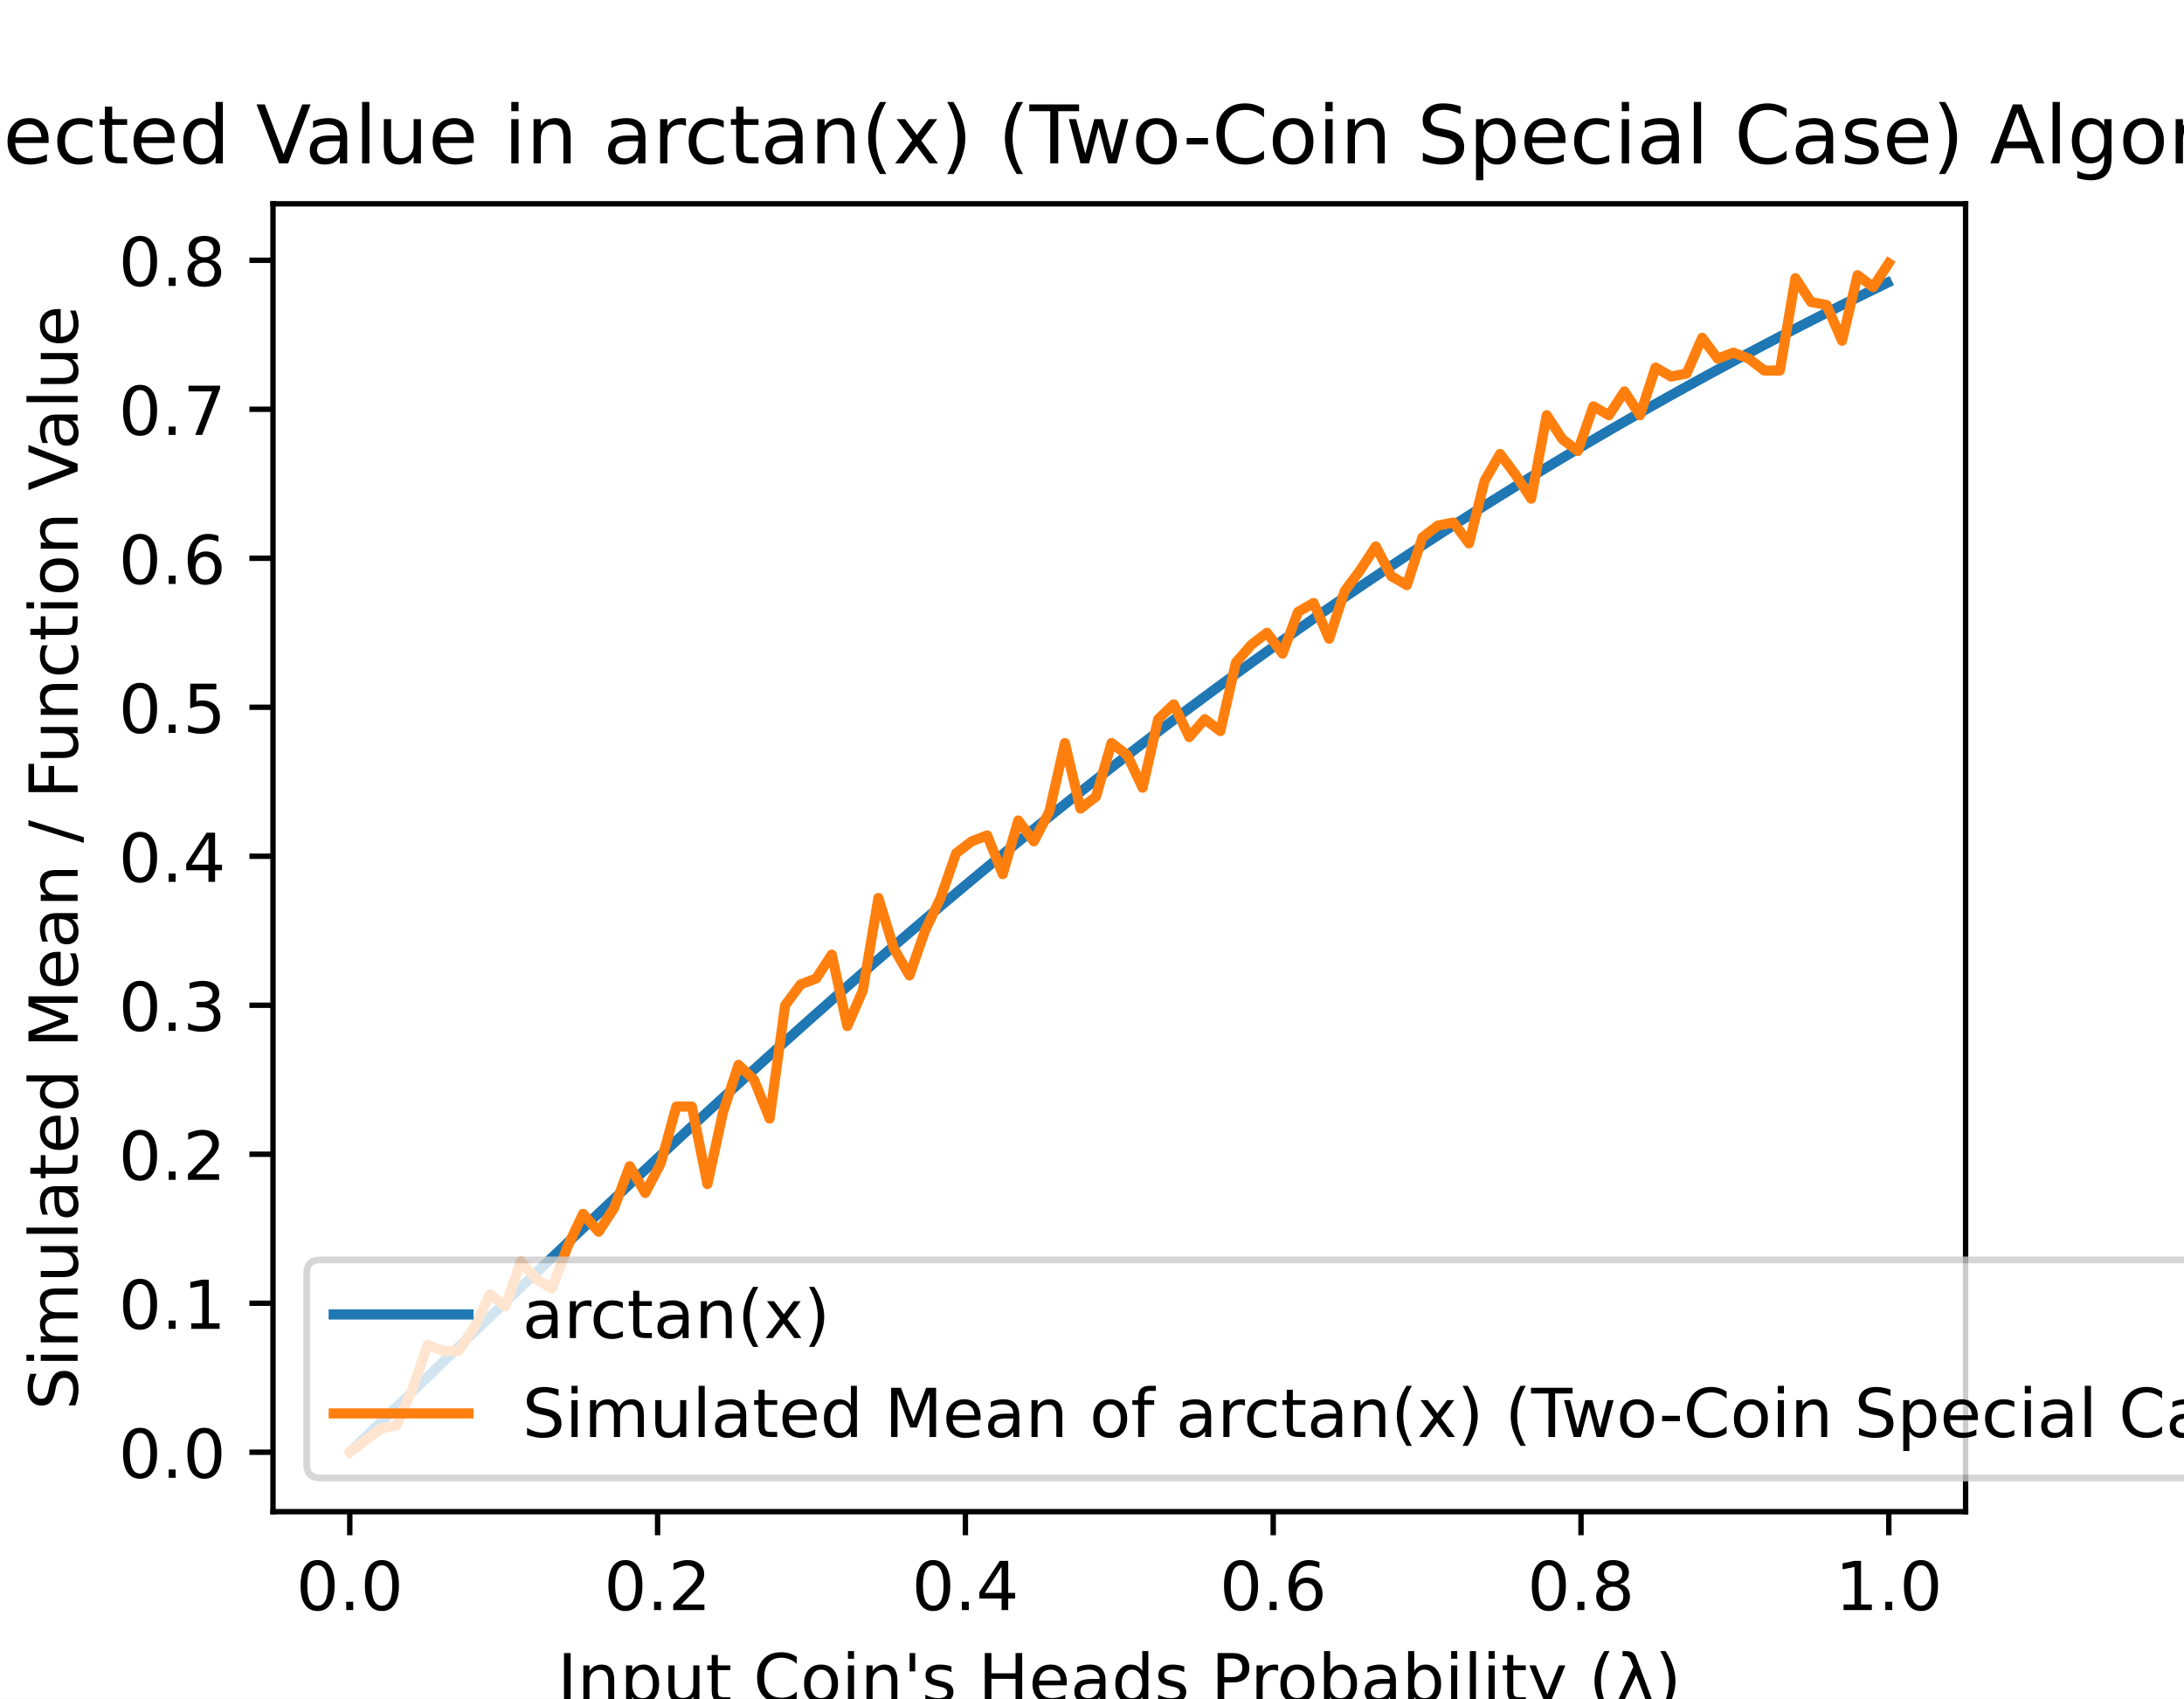
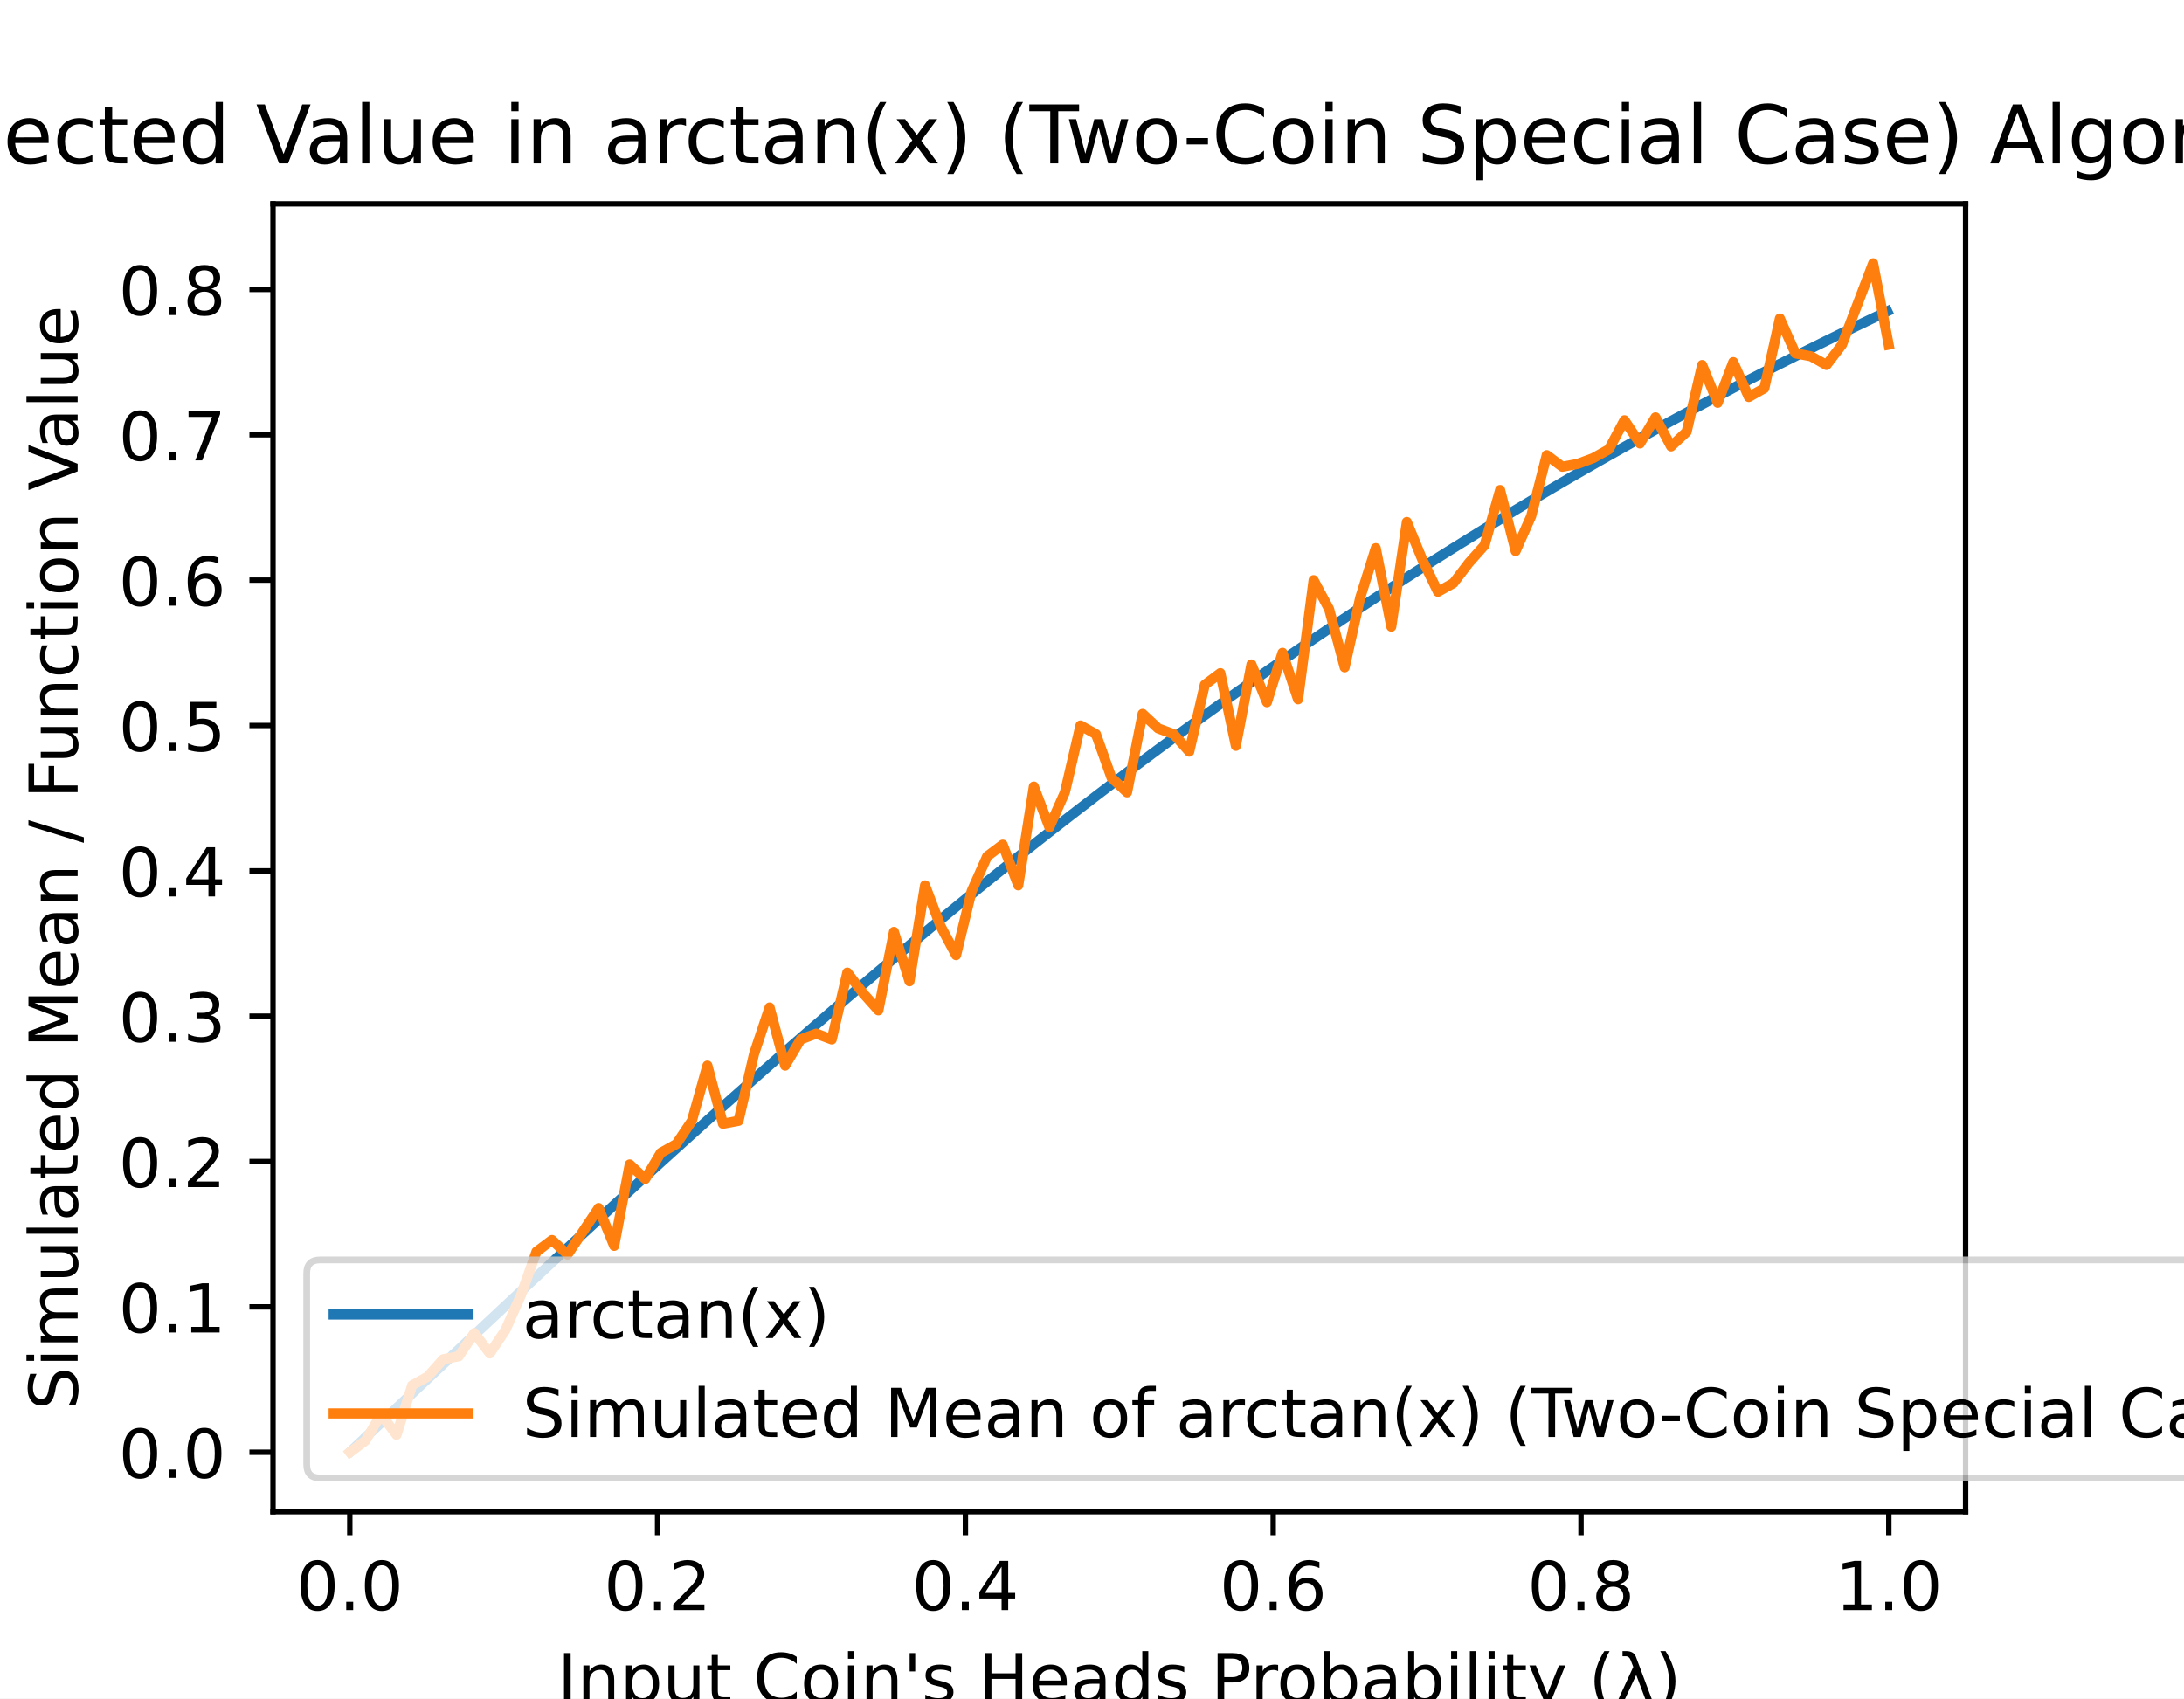
<svg xmlns="http://www.w3.org/2000/svg" xmlns:xlink="http://www.w3.org/1999/xlink" height="252pt" version="1.1" viewBox="0 0 324 252" width="324pt">
  <defs>
    <style type="text/css">
*{stroke-linecap:butt;stroke-linejoin:round;}
  </style>
  </defs>
  <g id="figure_1">
    <g id="patch_1">
      <path d="M 0 252  L 324 252  L 324 0  L 0 0  z " style="fill:#ffffff;" />
    </g>
    <g id="axes_1">
      <g id="patch_2">
        <path d="M 40.5 224.28  L 291.6 224.28  L 291.6 30.24  L 40.5 30.24  z " style="fill:#ffffff;" />
      </g>
      <g id="matplotlib.axis_1">
        <g id="xtick_1">
          <g id="line2d_1">
            <defs>
-               <path d="M 0 0  L 0 3.5  " id="mcb166a7c26" style="stroke:#000000;stroke-width:0.8;" />
+               <path d="M 0 0  L 0 3.5  " id="m4b9d72ef6f" style="stroke:#000000;stroke-width:0.8;" />
            </defs>
            <g>
-               <use style="stroke:#000000;stroke-width:0.8;" x="51.891" xlink:href="#mcb166a7c26" y="224.28" />
+               <use style="stroke:#000000;stroke-width:0.8;" x="51.891" xlink:href="#m4b9d72ef6f" y="224.28" />
            </g>
          </g>
          <g id="text_1">
            <text style="font-family:DejaVu Sans;font-size:10px;font-style:normal;font-weight:normal;text-anchor:middle;" transform="rotate(-0, 51.89081, 238.8784)" x="51.891" y="238.878">0.0</text>
          </g>
        </g>
        <g id="xtick_2">
          <g id="line2d_2">
            <g>
-               <use style="stroke:#000000;stroke-width:0.8;" x="97.554" xlink:href="#mcb166a7c26" y="224.28" />
+               <use style="stroke:#000000;stroke-width:0.8;" x="97.554" xlink:href="#m4b9d72ef6f" y="224.28" />
            </g>
          </g>
          <g id="text_2">
            <text style="font-family:DejaVu Sans;font-size:10px;font-style:normal;font-weight:normal;text-anchor:middle;" transform="rotate(-0, 97.55448, 238.8784)" x="97.554" y="238.878">0.2</text>
          </g>
        </g>
        <g id="xtick_3">
          <g id="line2d_3">
            <g>
-               <use style="stroke:#000000;stroke-width:0.8;" x="143.218" xlink:href="#mcb166a7c26" y="224.28" />
+               <use style="stroke:#000000;stroke-width:0.8;" x="143.218" xlink:href="#m4b9d72ef6f" y="224.28" />
            </g>
          </g>
          <g id="text_3">
            <text style="font-family:DejaVu Sans;font-size:10px;font-style:normal;font-weight:normal;text-anchor:middle;" transform="rotate(-0, 143.2182, 238.8784)" x="143.218" y="238.878">0.4</text>
          </g>
        </g>
        <g id="xtick_4">
          <g id="line2d_4">
            <g>
-               <use style="stroke:#000000;stroke-width:0.8;" x="188.882" xlink:href="#mcb166a7c26" y="224.28" />
+               <use style="stroke:#000000;stroke-width:0.8;" x="188.882" xlink:href="#m4b9d72ef6f" y="224.28" />
            </g>
          </g>
          <g id="text_4">
            <text style="font-family:DejaVu Sans;font-size:10px;font-style:normal;font-weight:normal;text-anchor:middle;" transform="rotate(-0, 188.8818, 238.8784)" x="188.882" y="238.878">0.6</text>
          </g>
        </g>
        <g id="xtick_5">
          <g id="line2d_5">
            <g>
-               <use style="stroke:#000000;stroke-width:0.8;" x="234.546" xlink:href="#mcb166a7c26" y="224.28" />
+               <use style="stroke:#000000;stroke-width:0.8;" x="234.546" xlink:href="#m4b9d72ef6f" y="224.28" />
            </g>
          </g>
          <g id="text_5">
            <text style="font-family:DejaVu Sans;font-size:10px;font-style:normal;font-weight:normal;text-anchor:middle;" transform="rotate(-0, 234.5455, 238.8784)" x="234.546" y="238.878">0.8</text>
          </g>
        </g>
        <g id="xtick_6">
          <g id="line2d_6">
            <g>
-               <use style="stroke:#000000;stroke-width:0.8;" x="280.209" xlink:href="#mcb166a7c26" y="224.28" />
+               <use style="stroke:#000000;stroke-width:0.8;" x="280.209" xlink:href="#m4b9d72ef6f" y="224.28" />
            </g>
          </g>
          <g id="text_6">
            <text style="font-family:DejaVu Sans;font-size:10px;font-style:normal;font-weight:normal;text-anchor:middle;" transform="rotate(-0, 280.2092, 238.8784)" x="280.209" y="238.878">1.0</text>
          </g>
        </g>
        <g id="text_7">
          <text style="font-family:DejaVu Sans;font-size:10px;font-style:normal;font-weight:normal;text-anchor:middle;" transform="rotate(-0, 166.05, 252.5566)" x="166.05" y="252.557">Input Coin's Heads Probability (λ)</text>
        </g>
      </g>
      <g id="matplotlib.axis_2">
        <g id="ytick_1">
          <g id="line2d_7">
            <defs>
-               <path d="M 0 0  L -3.5 0  " id="m11975ff064" style="stroke:#000000;stroke-width:0.8;" />
+               <path d="M 0 0  L -3.5 0  " id="ma9534a1660" style="stroke:#000000;stroke-width:0.8;" />
            </defs>
            <g>
-               <use style="stroke:#000000;stroke-width:0.8;" x="40.5" xlink:href="#m11975ff064" y="215.46" />
+               <use style="stroke:#000000;stroke-width:0.8;" x="40.5" xlink:href="#ma9534a1660" y="215.46" />
            </g>
          </g>
          <g id="text_8">
            <text style="font-family:DejaVu Sans;font-size:10px;font-style:normal;font-weight:normal;text-anchor:end;" transform="rotate(-0, 33.5, 219.2592)" x="33.5" y="219.259">0.0</text>
          </g>
        </g>
        <g id="ytick_2">
          <g id="line2d_8">
            <g>
-               <use style="stroke:#000000;stroke-width:0.8;" x="40.5" xlink:href="#m11975ff064" y="193.355" />
+               <use style="stroke:#000000;stroke-width:0.8;" x="40.5" xlink:href="#ma9534a1660" y="193.895" />
            </g>
          </g>
          <g id="text_9">
-             <text style="font-family:DejaVu Sans;font-size:10px;font-style:normal;font-weight:normal;text-anchor:end;" transform="rotate(-0, 33.5, 197.154)" x="33.5" y="197.154">0.1</text>
+             <text style="font-family:DejaVu Sans;font-size:10px;font-style:normal;font-weight:normal;text-anchor:end;" transform="rotate(-0, 33.5, 197.6944)" x="33.5" y="197.694">0.1</text>
          </g>
        </g>
        <g id="ytick_3">
          <g id="line2d_9">
            <g>
-               <use style="stroke:#000000;stroke-width:0.8;" x="40.5" xlink:href="#m11975ff064" y="171.249" />
+               <use style="stroke:#000000;stroke-width:0.8;" x="40.5" xlink:href="#ma9534a1660" y="172.33" />
            </g>
          </g>
          <g id="text_10">
-             <text style="font-family:DejaVu Sans;font-size:10px;font-style:normal;font-weight:normal;text-anchor:end;" transform="rotate(-0, 33.5, 175.0487)" x="33.5" y="175.049">0.2</text>
+             <text style="font-family:DejaVu Sans;font-size:10px;font-style:normal;font-weight:normal;text-anchor:end;" transform="rotate(-0, 33.5, 176.1296)" x="33.5" y="176.13">0.2</text>
          </g>
        </g>
        <g id="ytick_4">
          <g id="line2d_10">
            <g>
-               <use style="stroke:#000000;stroke-width:0.8;" x="40.5" xlink:href="#m11975ff064" y="149.144" />
+               <use style="stroke:#000000;stroke-width:0.8;" x="40.5" xlink:href="#ma9534a1660" y="150.766" />
            </g>
          </g>
          <g id="text_11">
-             <text style="font-family:DejaVu Sans;font-size:10px;font-style:normal;font-weight:normal;text-anchor:end;" transform="rotate(-0, 33.5, 152.9434)" x="33.5" y="152.943">0.3</text>
+             <text style="font-family:DejaVu Sans;font-size:10px;font-style:normal;font-weight:normal;text-anchor:end;" transform="rotate(-0, 33.5, 154.5648)" x="33.5" y="154.565">0.3</text>
          </g>
        </g>
        <g id="ytick_5">
          <g id="line2d_11">
            <g>
-               <use style="stroke:#000000;stroke-width:0.8;" x="40.5" xlink:href="#m11975ff064" y="127.039" />
+               <use style="stroke:#000000;stroke-width:0.8;" x="40.5" xlink:href="#ma9534a1660" y="129.201" />
            </g>
          </g>
          <g id="text_12">
-             <text style="font-family:DejaVu Sans;font-size:10px;font-style:normal;font-weight:normal;text-anchor:end;" transform="rotate(-0, 33.5, 130.8382)" x="33.5" y="130.838">0.4</text>
+             <text style="font-family:DejaVu Sans;font-size:10px;font-style:normal;font-weight:normal;text-anchor:end;" transform="rotate(-0, 33.5, 133)" x="33.5" y="133">0.4</text>
          </g>
        </g>
        <g id="ytick_6">
          <g id="line2d_12">
            <g>
-               <use style="stroke:#000000;stroke-width:0.8;" x="40.5" xlink:href="#m11975ff064" y="104.934" />
+               <use style="stroke:#000000;stroke-width:0.8;" x="40.5" xlink:href="#ma9534a1660" y="107.636" />
            </g>
          </g>
          <g id="text_13">
-             <text style="font-family:DejaVu Sans;font-size:10px;font-style:normal;font-weight:normal;text-anchor:end;" transform="rotate(-0, 33.5, 108.7329)" x="33.5" y="108.733">0.5</text>
+             <text style="font-family:DejaVu Sans;font-size:10px;font-style:normal;font-weight:normal;text-anchor:end;" transform="rotate(-0, 33.5, 111.4353)" x="33.5" y="111.435">0.5</text>
          </g>
        </g>
        <g id="ytick_7">
          <g id="line2d_13">
            <g>
-               <use style="stroke:#000000;stroke-width:0.8;" x="40.5" xlink:href="#m11975ff064" y="82.828" />
+               <use style="stroke:#000000;stroke-width:0.8;" x="40.5" xlink:href="#ma9534a1660" y="86.071" />
            </g>
          </g>
          <g id="text_14">
-             <text style="font-family:DejaVu Sans;font-size:10px;font-style:normal;font-weight:normal;text-anchor:end;" transform="rotate(-0, 33.5, 86.62764)" x="33.5" y="86.628">0.6</text>
+             <text style="font-family:DejaVu Sans;font-size:10px;font-style:normal;font-weight:normal;text-anchor:end;" transform="rotate(-0, 33.5, 89.87047)" x="33.5" y="89.87">0.6</text>
          </g>
        </g>
        <g id="ytick_8">
          <g id="line2d_14">
            <g>
-               <use style="stroke:#000000;stroke-width:0.8;" x="40.5" xlink:href="#m11975ff064" y="60.723" />
+               <use style="stroke:#000000;stroke-width:0.8;" x="40.5" xlink:href="#ma9534a1660" y="64.506" />
            </g>
          </g>
          <g id="text_15">
-             <text style="font-family:DejaVu Sans;font-size:10px;font-style:normal;font-weight:normal;text-anchor:end;" transform="rotate(-0, 33.5, 64.52238)" x="33.5" y="64.522">0.7</text>
+             <text style="font-family:DejaVu Sans;font-size:10px;font-style:normal;font-weight:normal;text-anchor:end;" transform="rotate(-0, 33.5, 68.30567)" x="33.5" y="68.306">0.7</text>
          </g>
        </g>
        <g id="ytick_9">
          <g id="line2d_15">
            <g>
-               <use style="stroke:#000000;stroke-width:0.8;" x="40.5" xlink:href="#m11975ff064" y="38.618" />
+               <use style="stroke:#000000;stroke-width:0.8;" x="40.5" xlink:href="#ma9534a1660" y="42.942" />
            </g>
          </g>
          <g id="text_16">
-             <text style="font-family:DejaVu Sans;font-size:10px;font-style:normal;font-weight:normal;text-anchor:end;" transform="rotate(-0, 33.5, 42.41711)" x="33.5" y="42.417">0.8</text>
+             <text style="font-family:DejaVu Sans;font-size:10px;font-style:normal;font-weight:normal;text-anchor:end;" transform="rotate(-0, 33.5, 46.74088)" x="33.5" y="46.741">0.8</text>
          </g>
        </g>
        <g id="text_17">
          <text style="font-family:DejaVu Sans;font-size:10px;font-style:normal;font-weight:normal;text-anchor:middle;" transform="rotate(-90, 11.51719, 127.26)" x="11.517" y="127.26">Simulated Mean / Function Value</text>
        </g>
      </g>
      <g id="line2d_16">
-         <path clip-path="url(#p7140d2790f)" d="M 52.119 215.239  L 54.421 213.011  L 56.722 210.783  L 59.024 208.556  L 61.326 206.331  L 63.627 204.107  L 65.929 201.886  L 68.231 199.667  L 70.532 197.452  L 72.834 195.24  L 75.135 193.032  L 77.437 190.829  L 79.739 188.631  L 82.04 186.438  L 84.342 184.251  L 86.644 182.069  L 88.945 179.895  L 91.247 177.727  L 93.549 175.567  L 95.85 173.414  L 98.152 171.269  L 100.453 169.133  L 102.755 167.006  L 105.057 164.887  L 107.358 162.778  L 109.66 160.679  L 111.962 158.59  L 114.263 156.511  L 116.565 154.442  L 118.867 152.385  L 121.168 150.339  L 123.47 148.304  L 125.771 146.281  L 128.073 144.27  L 130.375 142.271  L 132.676 140.284  L 134.978 138.31  L 137.28 136.349  L 139.581 134.4  L 141.883 132.465  L 144.184 130.543  L 146.486 128.634  L 148.788 126.739  L 151.089 124.858  L 153.391 122.99  L 155.693 121.136  L 157.994 119.297  L 160.296 117.471  L 162.598 115.66  L 164.899 113.863  L 167.201 112.08  L 169.502 110.312  L 171.804 108.558  L 174.106 106.818  L 176.407 105.094  L 178.709 103.383  L 181.011 101.688  L 183.312 100.007  L 185.614 98.34  L 187.916 96.688  L 190.217 95.051  L 192.519 93.428  L 194.82 91.82  L 197.122 90.226  L 199.424 88.647  L 201.725 87.082  L 204.027 85.531  L 206.329 83.995  L 208.63 82.474  L 210.932 80.966  L 213.233 79.473  L 215.535 77.994  L 217.837 76.529  L 220.138 75.078  L 222.44 73.64  L 224.742 72.217  L 227.043 70.807  L 229.345 69.411  L 231.647 68.029  L 233.948 66.66  L 236.25 65.304  L 238.551 63.962  L 240.853 62.633  L 243.155 61.317  L 245.456 60.014  L 247.758 58.724  L 250.06 57.447  L 252.361 56.182  L 254.663 54.93  L 256.965 53.69  L 259.266 52.463  L 261.568 51.248  L 263.869 50.045  L 266.171 48.855  L 268.473 47.676  L 270.774 46.509  L 273.076 45.353  L 275.378 44.21  L 277.679 43.077  L 279.981 41.956  " style="fill:none;stroke:#1f77b4;stroke-linecap:square;stroke-width:1.5;" />
+         <path clip-path="url(#p61c20605bd)" d="M 52.119 215.244  L 54.421 213.071  L 56.722 210.897  L 59.024 208.725  L 61.326 206.554  L 63.627 204.385  L 65.929 202.218  L 68.231 200.053  L 70.532 197.892  L 72.834 195.734  L 75.135 193.581  L 77.437 191.431  L 79.739 189.287  L 82.04 187.147  L 84.342 185.014  L 86.644 182.886  L 88.945 180.764  L 91.247 178.65  L 93.549 176.542  L 95.85 174.442  L 98.152 172.35  L 100.453 170.266  L 102.755 168.19  L 105.057 166.124  L 107.358 164.066  L 109.66 162.018  L 111.962 159.98  L 114.263 157.952  L 116.565 155.934  L 118.867 153.927  L 121.168 151.931  L 123.47 149.946  L 125.771 147.972  L 128.073 146.01  L 130.375 144.06  L 132.676 142.122  L 134.978 140.196  L 137.28 138.283  L 139.581 136.382  L 141.883 134.494  L 144.184 132.619  L 146.486 130.757  L 148.788 128.908  L 151.089 127.073  L 153.391 125.251  L 155.693 123.442  L 157.994 121.648  L 160.296 119.867  L 162.598 118.1  L 164.899 116.347  L 167.201 114.608  L 169.502 112.882  L 171.804 111.172  L 174.106 109.475  L 176.407 107.792  L 178.709 106.124  L 181.011 104.469  L 183.312 102.829  L 185.614 101.204  L 187.916 99.592  L 190.217 97.995  L 192.519 96.412  L 194.82 94.843  L 197.122 93.288  L 199.424 91.747  L 201.725 90.221  L 204.027 88.708  L 206.329 87.21  L 208.63 85.725  L 210.932 84.255  L 213.233 82.798  L 215.535 81.355  L 217.837 79.926  L 220.138 78.51  L 222.44 77.108  L 224.742 75.719  L 227.043 74.344  L 229.345 72.982  L 231.647 71.633  L 233.948 70.298  L 236.25 68.976  L 238.551 67.666  L 240.853 66.37  L 243.155 65.086  L 245.456 63.815  L 247.758 62.556  L 250.06 61.31  L 252.361 60.076  L 254.663 58.855  L 256.965 57.646  L 259.266 56.448  L 261.568 55.263  L 263.869 54.09  L 266.171 52.928  L 268.473 51.778  L 270.774 50.639  L 273.076 49.512  L 275.378 48.397  L 277.679 47.292  L 279.981 46.198  " style="fill:none;stroke:#1f77b4;stroke-linecap:square;stroke-width:1.5;" />
      </g>
      <g id="line2d_17">
-         <path clip-path="url(#p7140d2790f)" d="M 51.914 215.46  L 54.219 213.692  L 56.525 211.923  L 58.831 211.481  L 61.137 206.176  L 63.443 199.544  L 65.748 200.428  L 68.054 200.428  L 70.36 196.892  L 72.666 192.028  L 74.971 193.797  L 77.277 187.165  L 79.583 189.818  L 81.889 191.144  L 84.195 184.955  L 86.5 180.092  L 88.806 182.744  L 91.112 179.207  L 93.418 173.018  L 95.724 176.997  L 98.029 172.576  L 100.335 164.176  L 102.641 164.176  L 104.947 175.671  L 107.252 165.06  L 109.558 157.986  L 111.864 160.197  L 114.17 165.944  L 116.476 149.144  L 118.781 146.049  L 121.087 145.165  L 123.393 141.628  L 125.699 152.239  L 128.005 146.934  L 130.31 133.228  L 132.616 140.744  L 134.922 144.723  L 137.228 138.092  L 139.533 133.228  L 141.839 126.597  L 144.145 124.828  L 146.451 123.944  L 148.757 129.692  L 151.062 121.734  L 153.368 124.828  L 155.674 120.407  L 157.98 110.239  L 160.286 119.965  L 162.591 118.197  L 164.897 110.239  L 167.203 112.007  L 169.509 116.871  L 171.814 106.702  L 174.12 104.492  L 176.426 109.355  L 178.732 106.702  L 181.038 108.471  L 183.343 98.302  L 185.649 95.649  L 187.955 93.881  L 190.261 96.976  L 192.567 90.786  L 194.872 89.46  L 197.178 94.765  L 199.484 87.692  L 201.79 84.597  L 204.095 81.06  L 206.401 85.481  L 208.707 86.807  L 211.013 79.734  L 213.319 77.965  L 215.624 77.523  L 217.93 80.618  L 220.236 71.334  L 222.542 67.355  L 224.848 70.449  L 227.153 73.986  L 229.459 61.607  L 231.765 65.144  L 234.071 66.913  L 236.376 60.281  L 238.682 61.607  L 240.988 58.071  L 243.294 61.607  L 245.6 54.534  L 247.905 55.86  L 250.211 55.418  L 252.517 50.113  L 254.823 53.207  L 257.129 52.323  L 259.434 53.207  L 261.74 54.976  L 264.046 54.976  L 266.352 41.271  L 268.657 44.807  L 270.963 45.249  L 273.269 50.555  L 275.575 40.828  L 277.881 42.597  L 280.186 39.06  " style="fill:none;stroke:#ff7f0e;stroke-linecap:square;stroke-width:1.5;" />
+         <path clip-path="url(#p61c20605bd)" d="M 51.914 215.46  L 54.219 213.735  L 56.525 209.853  L 58.831 212.872  L 61.137 205.54  L 63.443 204.246  L 65.748 201.659  L 68.054 201.227  L 70.36 197.777  L 72.666 200.796  L 74.971 197.346  L 77.277 192.17  L 79.583 185.701  L 81.889 183.975  L 84.195 186.132  L 86.5 182.682  L 88.806 179.231  L 91.112 184.838  L 93.418 172.762  L 95.724 174.918  L 98.029 171.037  L 100.335 169.743  L 102.641 166.292  L 104.947 158.098  L 107.252 166.724  L 109.558 166.292  L 111.864 156.372  L 114.17 149.472  L 116.476 158.098  L 118.781 154.216  L 121.087 153.353  L 123.393 154.216  L 125.699 144.296  L 128.005 147.315  L 130.31 149.903  L 132.616 138.258  L 134.922 145.59  L 137.228 131.357  L 139.533 137.395  L 141.839 141.708  L 144.145 132.22  L 146.451 127.044  L 148.757 125.319  L 151.062 131.357  L 153.368 116.693  L 155.674 122.731  L 157.98 117.556  L 160.286 107.636  L 162.591 108.93  L 164.897 115.399  L 167.203 117.556  L 169.509 105.911  L 171.814 108.067  L 174.12 108.93  L 176.426 111.518  L 178.732 101.598  L 181.038 99.873  L 183.343 110.655  L 185.649 98.579  L 187.955 104.186  L 190.261 96.854  L 192.567 103.754  L 194.872 86.071  L 197.178 90.384  L 199.484 99.01  L 201.79 88.659  L 204.095 81.327  L 206.401 92.972  L 208.707 77.445  L 211.013 83.052  L 213.319 87.796  L 215.624 86.503  L 217.93 83.483  L 220.236 80.896  L 222.542 72.701  L 224.848 81.758  L 227.153 76.583  L 229.459 67.526  L 231.765 69.251  L 234.071 68.819  L 236.376 67.957  L 238.682 66.663  L 240.988 62.35  L 243.294 65.8  L 245.6 61.919  L 247.905 66.232  L 250.211 64.075  L 252.517 54.155  L 254.823 59.762  L 257.129 53.724  L 259.434 58.9  L 261.74 57.606  L 264.046 47.255  L 266.352 52.43  L 268.657 52.861  L 270.963 54.155  L 273.269 51.136  L 275.575 45.098  L 277.881 39.06  L 280.186 51.136  " style="fill:none;stroke:#ff7f0e;stroke-linecap:square;stroke-width:1.5;" />
      </g>
      <g id="patch_3">
        <path d="M 40.5 224.28  L 40.5 30.24  " style="fill:none;stroke:#000000;stroke-linecap:square;stroke-linejoin:miter;stroke-width:0.8;" />
      </g>
      <g id="patch_4">
        <path d="M 291.6 224.28  L 291.6 30.24  " style="fill:none;stroke:#000000;stroke-linecap:square;stroke-linejoin:miter;stroke-width:0.8;" />
      </g>
      <g id="patch_5">
        <path d="M 40.5 224.28  L 291.6 224.28  " style="fill:none;stroke:#000000;stroke-linecap:square;stroke-linejoin:miter;stroke-width:0.8;" />
      </g>
      <g id="patch_6">
        <path d="M 40.5 30.24  L 291.6 30.24  " style="fill:none;stroke:#000000;stroke-linecap:square;stroke-linejoin:miter;stroke-width:0.8;" />
      </g>
      <g id="text_18">
        <text style="font-family:DejaVu Sans;font-size:12px;font-style:normal;font-weight:normal;text-anchor:middle;" transform="rotate(-0, 166.05, 24.24)" x="166.05" y="24.24">Expected Value in arctan(x) (Two-Coin Special Case) Algorithm</text>
      </g>
      <g id="legend_1">
        <g id="patch_7">
          <path d="M 47.5 219.28  L 344.684 219.28  Q 346.684 219.28 346.684 217.28  L 346.684 188.924  Q 346.684 186.924 344.684 186.924  L 47.5 186.924  Q 45.5 186.924 45.5 188.924  L 45.5 217.28  Q 45.5 219.28 47.5 219.28  z " style="fill:#ffffff;opacity:0.8;stroke:#cccccc;stroke-linejoin:miter;" />
        </g>
        <g id="line2d_18">
          <path d="M 49.5 195.022  L 69.5 195.022  " style="fill:none;stroke:#1f77b4;stroke-linecap:square;stroke-width:1.5;" />
        </g>
        <g id="line2d_19" />
        <g id="text_19">
          <text style="font-family:DejaVu Sans;font-size:10px;font-style:normal;font-weight:normal;text-anchor:start;" transform="rotate(-0, 77.5, 198.5222)" x="77.5" y="198.522">arctan(x)</text>
        </g>
        <g id="line2d_20">
          <path d="M 49.5 209.7  L 69.5 209.7  " style="fill:none;stroke:#ff7f0e;stroke-linecap:square;stroke-width:1.5;" />
        </g>
        <g id="line2d_21" />
        <g id="text_20">
          <text style="font-family:DejaVu Sans;font-size:10px;font-style:normal;font-weight:normal;text-anchor:start;" transform="rotate(-0, 77.5, 213.2003)" x="77.5" y="213.2">Simulated Mean of arctan(x) (Two-Coin Special Case)</text>
        </g>
      </g>
    </g>
  </g>
  <defs>
-     <clipPath id="p7140d2790f">
+     <clipPath id="p61c20605bd">
      <rect height="194.04" width="251.1" x="40.5" y="30.24" />
    </clipPath>
  </defs>
</svg>
